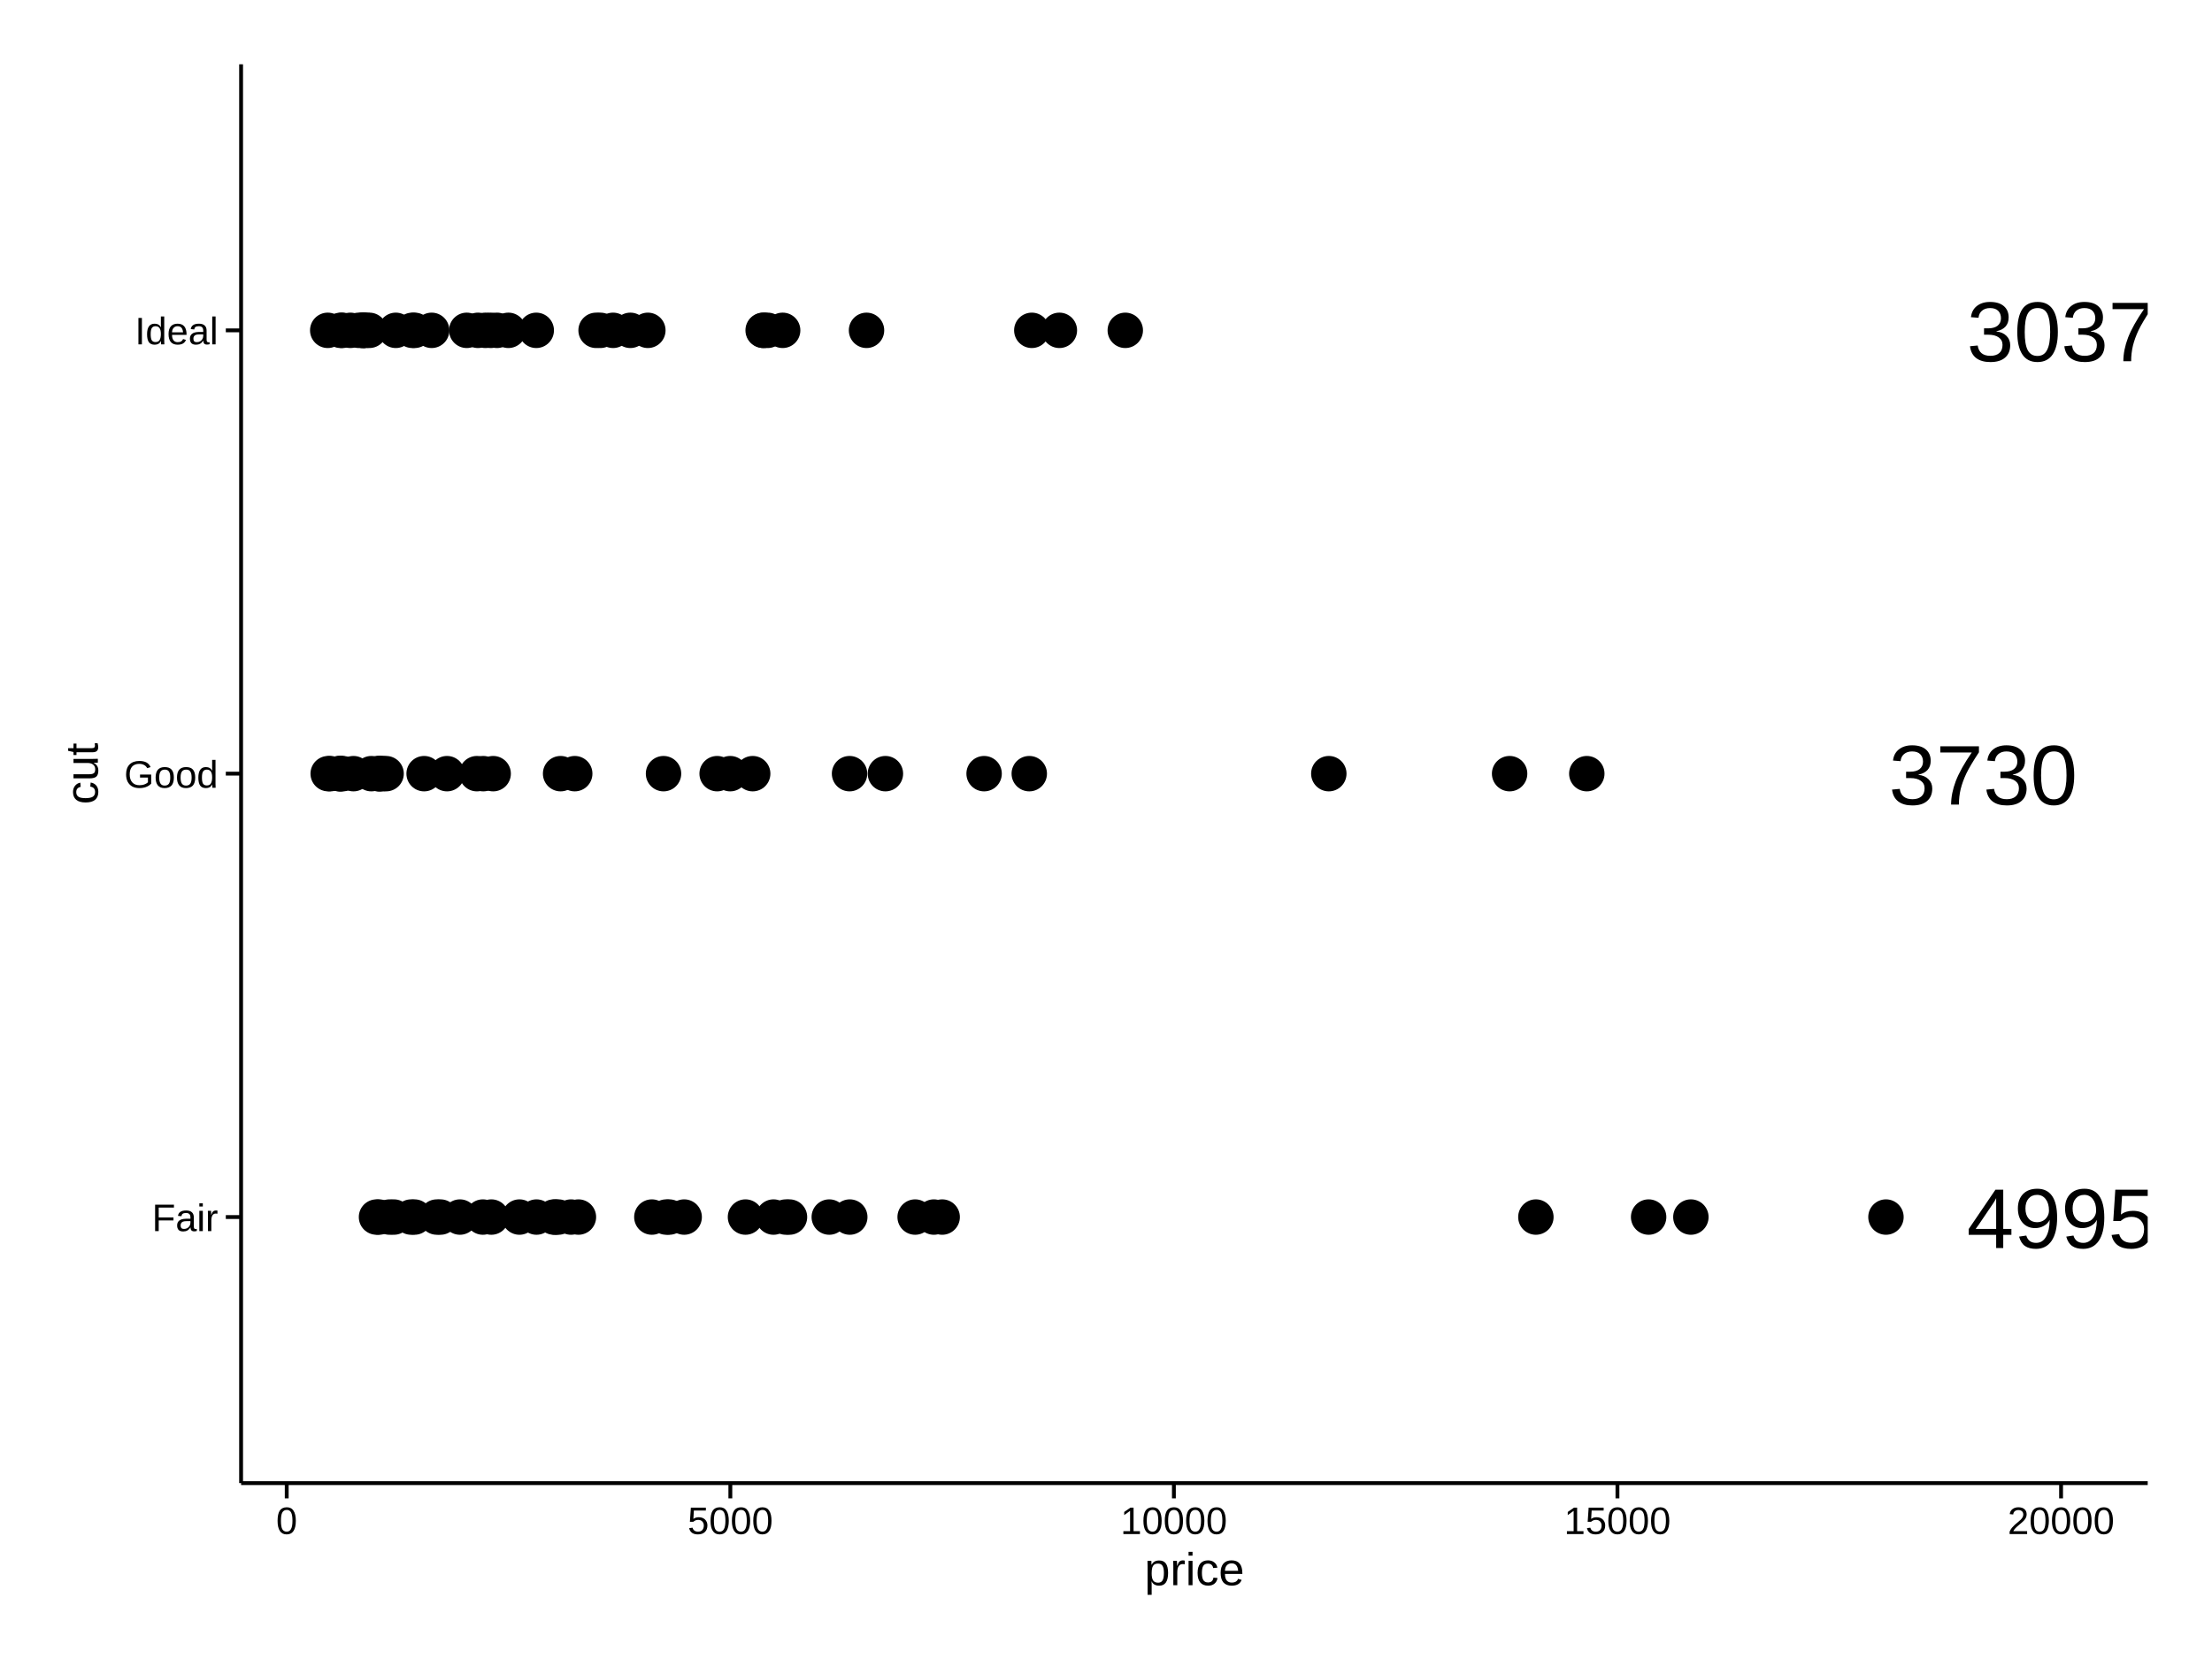
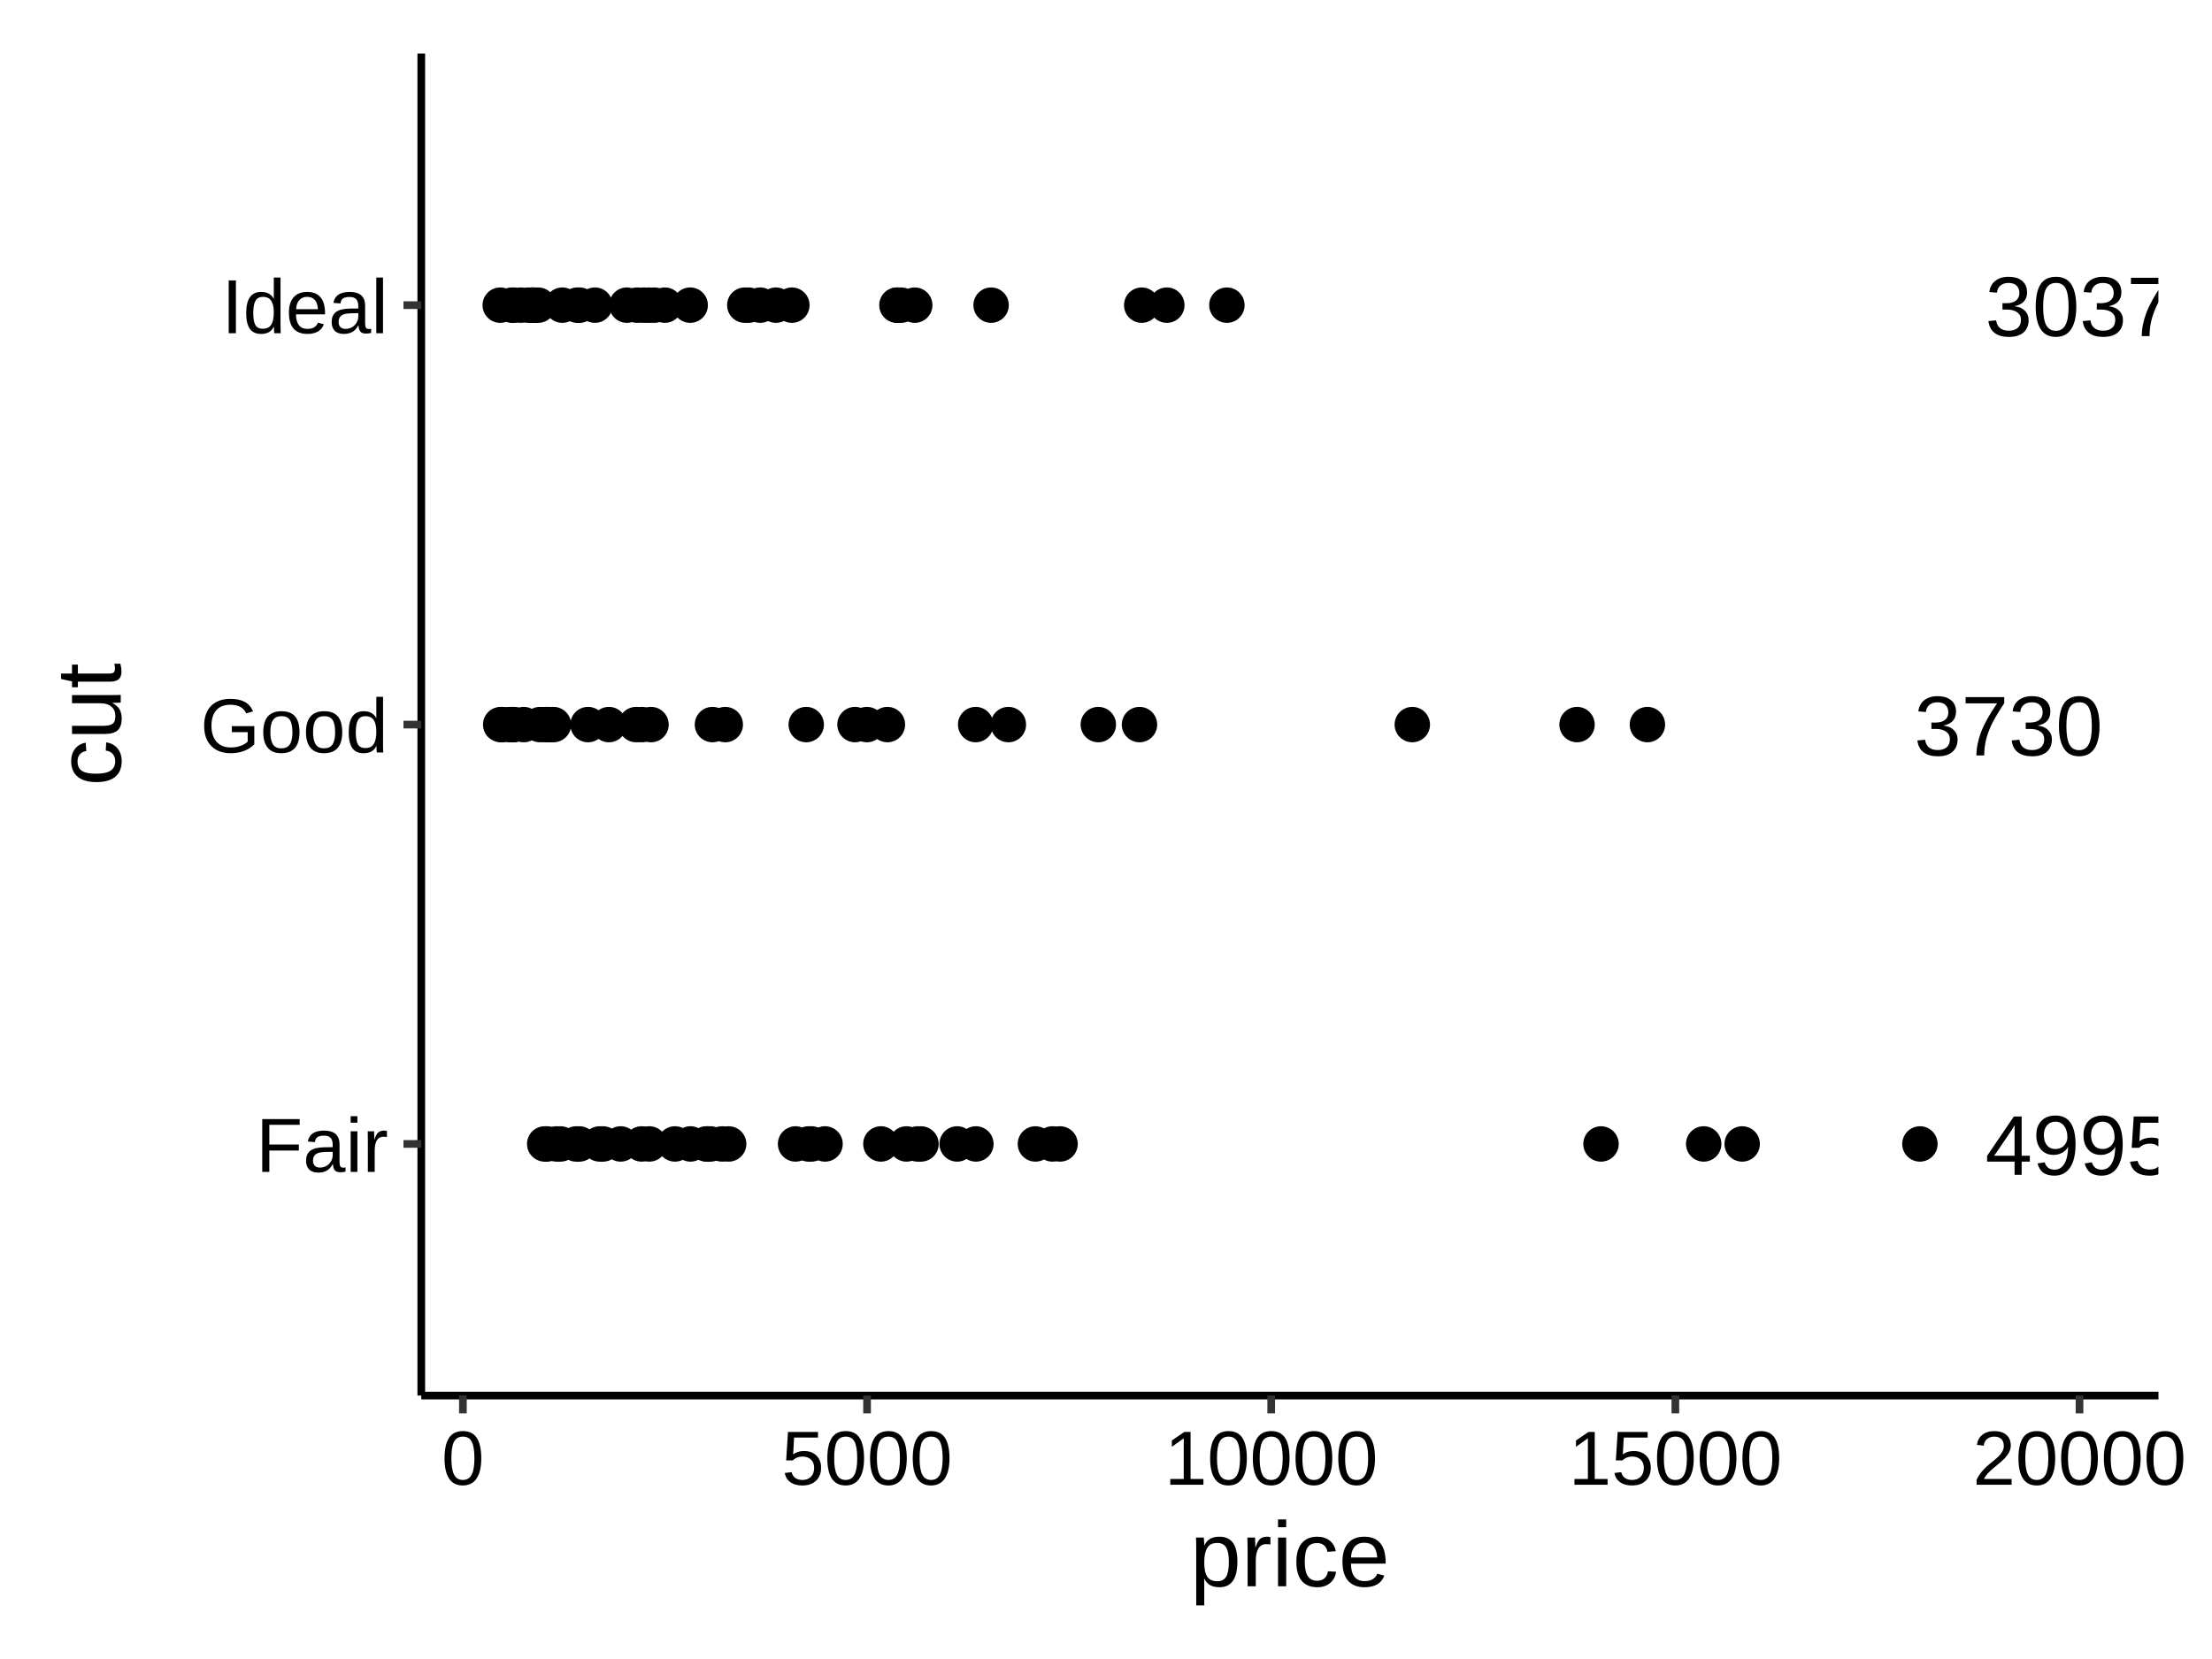
<svg xmlns="http://www.w3.org/2000/svg" class="svglite" width="288.00pt" height="216.00pt" viewBox="0 0 288.00 216.00">
  <defs>
    <style type="text/css">
    .svglite line, .svglite polyline, .svglite polygon, .svglite path, .svglite rect, .svglite circle {
      fill: none;
      stroke: #000000;
      stroke-linecap: round;
      stroke-linejoin: round;
      stroke-miterlimit: 10.00;
    }
    .svglite text {
      white-space: pre;
    }
  </style>
  </defs>
  <rect width="100%" height="100%" style="stroke: none; fill: none;" />
  <defs>
    <clipPath id="cpMC4wMHwyODguMDB8MC4wMHwyMTYuMDA=">
      <rect x="0.00" y="0.00" width="288.00" height="216.00" />
    </clipPath>
  </defs>
  <g clip-path="url(#cpMC4wMHwyODguMDB8MC4wMHwyMTYuMDA=)">
</g>
  <defs>
-     <clipPath id="cpMzEuMzl8Mjc5LjYzfDguMzd8MTkzLjEw">
-       <rect x="31.39" y="8.37" width="248.24" height="184.73" />
+     <clipPath id="cpNTQuODV8MjgxLjAzfDYuOTd8MTgxLjcw">
+       <rect x="54.85" y="6.97" width="226.17" height="174.72" />
    </clipPath>
  </defs>
-   <g clip-path="url(#cpMzEuMzl8Mjc5LjYzfDguMzd8MTkzLjEw)">
-     <circle cx="72.30" cy="158.46" r="1.95" style="stroke-width: 0.71; fill: #000000;" />
-     <circle cx="173.01" cy="100.73" r="1.95" style="stroke-width: 0.71; fill: #000000;" />
-     <circle cx="60.77" cy="43.01" r="1.95" style="stroke-width: 0.71; fill: #000000;" />
-     <circle cx="146.51" cy="43.01" r="1.95" style="stroke-width: 0.71; fill: #000000;" />
-     <circle cx="66.19" cy="43.01" r="1.95" style="stroke-width: 0.71; fill: #000000;" />
-     <circle cx="199.97" cy="158.46" r="1.95" style="stroke-width: 0.71; fill: #000000;" />
-     <circle cx="46.02" cy="100.73" r="1.95" style="stroke-width: 0.71; fill: #000000;" />
-     <circle cx="49.22" cy="100.73" r="1.95" style="stroke-width: 0.71; fill: #000000;" />
-     <circle cx="101.90" cy="43.01" r="1.95" style="stroke-width: 0.71; fill: #000000;" />
-     <circle cx="56.87" cy="158.46" r="1.95" style="stroke-width: 0.71; fill: #000000;" />
-     <circle cx="128.13" cy="100.73" r="1.95" style="stroke-width: 0.71; fill: #000000;" />
-     <circle cx="74.35" cy="158.46" r="1.95" style="stroke-width: 0.71; fill: #000000;" />
-     <circle cx="56.20" cy="43.01" r="1.95" style="stroke-width: 0.71; fill: #000000;" />
-     <circle cx="46.71" cy="43.01" r="1.95" style="stroke-width: 0.71; fill: #000000;" />
-     <circle cx="44.40" cy="100.73" r="1.95" style="stroke-width: 0.71; fill: #000000;" />
-     <circle cx="42.73" cy="100.73" r="1.95" style="stroke-width: 0.71; fill: #000000;" />
-     <circle cx="63.20" cy="43.01" r="1.95" style="stroke-width: 0.71; fill: #000000;" />
-     <circle cx="49.02" cy="158.46" r="1.95" style="stroke-width: 0.71; fill: #000000;" />
-     <circle cx="62.23" cy="43.01" r="1.95" style="stroke-width: 0.71; fill: #000000;" />
-     <circle cx="72.11" cy="158.46" r="1.95" style="stroke-width: 0.71; fill: #000000;" />
-     <circle cx="49.81" cy="100.73" r="1.95" style="stroke-width: 0.71; fill: #000000;" />
-     <circle cx="74.83" cy="100.73" r="1.95" style="stroke-width: 0.71; fill: #000000;" />
-     <circle cx="50.71" cy="158.46" r="1.95" style="stroke-width: 0.71; fill: #000000;" />
-     <circle cx="86.39" cy="100.73" r="1.95" style="stroke-width: 0.71; fill: #000000;" />
-     <circle cx="220.15" cy="158.46" r="1.95" style="stroke-width: 0.71; fill: #000000;" />
-     <circle cx="45.62" cy="43.01" r="1.95" style="stroke-width: 0.71; fill: #000000;" />
-     <circle cx="95.07" cy="100.73" r="1.95" style="stroke-width: 0.71; fill: #000000;" />
-     <circle cx="110.64" cy="158.46" r="1.95" style="stroke-width: 0.71; fill: #000000;" />
-     <circle cx="63.90" cy="43.01" r="1.95" style="stroke-width: 0.71; fill: #000000;" />
-     <circle cx="53.52" cy="158.46" r="1.95" style="stroke-width: 0.71; fill: #000000;" />
-     <circle cx="134.34" cy="43.01" r="1.95" style="stroke-width: 0.71; fill: #000000;" />
-     <circle cx="102.79" cy="158.46" r="1.95" style="stroke-width: 0.71; fill: #000000;" />
-     <circle cx="98.00" cy="100.73" r="1.95" style="stroke-width: 0.71; fill: #000000;" />
-     <circle cx="64.21" cy="100.73" r="1.95" style="stroke-width: 0.71; fill: #000000;" />
-     <circle cx="112.82" cy="43.01" r="1.95" style="stroke-width: 0.71; fill: #000000;" />
-     <circle cx="107.97" cy="158.46" r="1.95" style="stroke-width: 0.71; fill: #000000;" />
-     <circle cx="69.82" cy="43.01" r="1.95" style="stroke-width: 0.71; fill: #000000;" />
-     <circle cx="99.95" cy="43.01" r="1.95" style="stroke-width: 0.71; fill: #000000;" />
-     <circle cx="47.30" cy="43.01" r="1.95" style="stroke-width: 0.71; fill: #000000;" />
-     <circle cx="122.67" cy="158.46" r="1.95" style="stroke-width: 0.71; fill: #000000;" />
-     <circle cx="82.07" cy="43.01" r="1.95" style="stroke-width: 0.71; fill: #000000;" />
-     <circle cx="44.14" cy="100.73" r="1.95" style="stroke-width: 0.71; fill: #000000;" />
-     <circle cx="100.71" cy="158.46" r="1.95" style="stroke-width: 0.71; fill: #000000;" />
-     <circle cx="72.99" cy="100.73" r="1.95" style="stroke-width: 0.71; fill: #000000;" />
-     <circle cx="62.87" cy="158.46" r="1.95" style="stroke-width: 0.71; fill: #000000;" />
-     <circle cx="49.35" cy="158.46" r="1.95" style="stroke-width: 0.71; fill: #000000;" />
-     <circle cx="99.36" cy="43.01" r="1.95" style="stroke-width: 0.71; fill: #000000;" />
-     <circle cx="121.59" cy="158.46" r="1.95" style="stroke-width: 0.71; fill: #000000;" />
-     <circle cx="137.93" cy="43.01" r="1.95" style="stroke-width: 0.71; fill: #000000;" />
-     <circle cx="93.37" cy="100.73" r="1.95" style="stroke-width: 0.71; fill: #000000;" />
-     <circle cx="115.28" cy="100.73" r="1.95" style="stroke-width: 0.71; fill: #000000;" />
-     <circle cx="63.97" cy="158.46" r="1.95" style="stroke-width: 0.71; fill: #000000;" />
-     <circle cx="49.49" cy="100.73" r="1.95" style="stroke-width: 0.71; fill: #000000;" />
-     <circle cx="48.09" cy="43.01" r="1.95" style="stroke-width: 0.71; fill: #000000;" />
-     <circle cx="72.70" cy="158.46" r="1.95" style="stroke-width: 0.71; fill: #000000;" />
-     <circle cx="50.27" cy="100.73" r="1.95" style="stroke-width: 0.71; fill: #000000;" />
-     <circle cx="47.30" cy="43.01" r="1.95" style="stroke-width: 0.71; fill: #000000;" />
-     <circle cx="75.31" cy="158.46" r="1.95" style="stroke-width: 0.71; fill: #000000;" />
-     <circle cx="84.87" cy="158.46" r="1.95" style="stroke-width: 0.71; fill: #000000;" />
-     <circle cx="44.35" cy="43.01" r="1.95" style="stroke-width: 0.71; fill: #000000;" />
-     <circle cx="44.62" cy="100.73" r="1.95" style="stroke-width: 0.71; fill: #000000;" />
-     <circle cx="58.20" cy="100.73" r="1.95" style="stroke-width: 0.71; fill: #000000;" />
-     <circle cx="102.31" cy="158.46" r="1.95" style="stroke-width: 0.71; fill: #000000;" />
-     <circle cx="89.08" cy="158.46" r="1.95" style="stroke-width: 0.71; fill: #000000;" />
-     <circle cx="59.88" cy="158.46" r="1.95" style="stroke-width: 0.71; fill: #000000;" />
-     <circle cx="69.85" cy="158.46" r="1.95" style="stroke-width: 0.71; fill: #000000;" />
-     <circle cx="53.99" cy="43.01" r="1.95" style="stroke-width: 0.71; fill: #000000;" />
-     <circle cx="245.55" cy="158.46" r="1.95" style="stroke-width: 0.71; fill: #000000;" />
-     <circle cx="43.01" cy="100.73" r="1.95" style="stroke-width: 0.71; fill: #000000;" />
-     <circle cx="86.74" cy="158.46" r="1.95" style="stroke-width: 0.71; fill: #000000;" />
-     <circle cx="64.71" cy="43.01" r="1.95" style="stroke-width: 0.71; fill: #000000;" />
-     <circle cx="49.37" cy="100.73" r="1.95" style="stroke-width: 0.71; fill: #000000;" />
-     <circle cx="51.53" cy="43.01" r="1.95" style="stroke-width: 0.71; fill: #000000;" />
-     <circle cx="55.22" cy="100.73" r="1.95" style="stroke-width: 0.71; fill: #000000;" />
-     <circle cx="62.92" cy="100.73" r="1.95" style="stroke-width: 0.71; fill: #000000;" />
-     <circle cx="57.35" cy="158.46" r="1.95" style="stroke-width: 0.71; fill: #000000;" />
-     <circle cx="67.63" cy="158.46" r="1.95" style="stroke-width: 0.71; fill: #000000;" />
-     <circle cx="78.17" cy="43.01" r="1.95" style="stroke-width: 0.71; fill: #000000;" />
-     <circle cx="97.06" cy="158.46" r="1.95" style="stroke-width: 0.71; fill: #000000;" />
-     <circle cx="84.35" cy="43.01" r="1.95" style="stroke-width: 0.71; fill: #000000;" />
-     <circle cx="48.35" cy="100.73" r="1.95" style="stroke-width: 0.71; fill: #000000;" />
-     <circle cx="62.09" cy="100.73" r="1.95" style="stroke-width: 0.71; fill: #000000;" />
-     <circle cx="77.61" cy="43.01" r="1.95" style="stroke-width: 0.71; fill: #000000;" />
-     <circle cx="53.68" cy="43.01" r="1.95" style="stroke-width: 0.71; fill: #000000;" />
-     <circle cx="119.15" cy="158.46" r="1.95" style="stroke-width: 0.71; fill: #000000;" />
-     <circle cx="47.63" cy="43.01" r="1.95" style="stroke-width: 0.71; fill: #000000;" />
-     <circle cx="44.22" cy="100.73" r="1.95" style="stroke-width: 0.71; fill: #000000;" />
-     <circle cx="44.59" cy="43.01" r="1.95" style="stroke-width: 0.71; fill: #000000;" />
-     <circle cx="51.29" cy="158.46" r="1.95" style="stroke-width: 0.71; fill: #000000;" />
-     <circle cx="79.82" cy="43.01" r="1.95" style="stroke-width: 0.71; fill: #000000;" />
-     <circle cx="134.01" cy="100.73" r="1.95" style="stroke-width: 0.71; fill: #000000;" />
-     <circle cx="206.60" cy="100.73" r="1.95" style="stroke-width: 0.71; fill: #000000;" />
-     <circle cx="99.43" cy="43.01" r="1.95" style="stroke-width: 0.71; fill: #000000;" />
-     <circle cx="42.67" cy="43.01" r="1.95" style="stroke-width: 0.71; fill: #000000;" />
-     <circle cx="53.97" cy="158.46" r="1.95" style="stroke-width: 0.71; fill: #000000;" />
-     <circle cx="47.20" cy="43.01" r="1.95" style="stroke-width: 0.71; fill: #000000;" />
-     <circle cx="196.55" cy="100.73" r="1.95" style="stroke-width: 0.71; fill: #000000;" />
-     <circle cx="87.14" cy="158.46" r="1.95" style="stroke-width: 0.71; fill: #000000;" />
-     <circle cx="214.65" cy="158.46" r="1.95" style="stroke-width: 0.71; fill: #000000;" />
-     <circle cx="110.61" cy="100.73" r="1.95" style="stroke-width: 0.71; fill: #000000;" />
-     <text x="268.35" y="162.49" text-anchor="middle" style="font-size: 11.04px; font-family: &quot;Liberation Sans&quot;;" textLength="28.08px" lengthAdjust="spacingAndGlyphs">4995</text>
-     <text x="258.20" y="104.76" text-anchor="middle" style="font-size: 11.04px; font-family: &quot;Liberation Sans&quot;;" textLength="28.08px" lengthAdjust="spacingAndGlyphs">3730</text>
-     <text x="268.35" y="47.03" text-anchor="middle" style="font-size: 11.04px; font-family: &quot;Liberation Sans&quot;;" textLength="28.08px" lengthAdjust="spacingAndGlyphs">3037</text>
+   <g clip-path="url(#cpNTQuODV8MjgxLjAzfDYuOTd8MTgxLjcw)">
+     <circle cx="92.13" cy="148.94" r="1.95" style="stroke-width: 0.71; fill: #000000;" />
+     <circle cx="183.88" cy="94.34" r="1.95" style="stroke-width: 0.71; fill: #000000;" />
+     <circle cx="81.62" cy="39.73" r="1.95" style="stroke-width: 0.71; fill: #000000;" />
+     <circle cx="159.74" cy="39.73" r="1.95" style="stroke-width: 0.71; fill: #000000;" />
+     <circle cx="86.56" cy="39.73" r="1.95" style="stroke-width: 0.71; fill: #000000;" />
+     <circle cx="208.45" cy="148.94" r="1.95" style="stroke-width: 0.71; fill: #000000;" />
+     <circle cx="68.19" cy="94.34" r="1.95" style="stroke-width: 0.71; fill: #000000;" />
+     <circle cx="71.10" cy="94.34" r="1.95" style="stroke-width: 0.71; fill: #000000;" />
+     <circle cx="119.10" cy="39.73" r="1.95" style="stroke-width: 0.71; fill: #000000;" />
+     <circle cx="78.07" cy="148.94" r="1.95" style="stroke-width: 0.71; fill: #000000;" />
+     <circle cx="143.00" cy="94.34" r="1.95" style="stroke-width: 0.71; fill: #000000;" />
+     <circle cx="94.00" cy="148.94" r="1.95" style="stroke-width: 0.71; fill: #000000;" />
+     <circle cx="77.46" cy="39.73" r="1.95" style="stroke-width: 0.71; fill: #000000;" />
+     <circle cx="68.82" cy="39.73" r="1.95" style="stroke-width: 0.71; fill: #000000;" />
+     <circle cx="66.71" cy="94.34" r="1.95" style="stroke-width: 0.71; fill: #000000;" />
+     <circle cx="65.19" cy="94.34" r="1.95" style="stroke-width: 0.71; fill: #000000;" />
+     <circle cx="83.83" cy="39.73" r="1.95" style="stroke-width: 0.71; fill: #000000;" />
+     <circle cx="70.92" cy="148.94" r="1.95" style="stroke-width: 0.71; fill: #000000;" />
+     <circle cx="82.95" cy="39.73" r="1.95" style="stroke-width: 0.71; fill: #000000;" />
+     <circle cx="91.96" cy="148.94" r="1.95" style="stroke-width: 0.71; fill: #000000;" />
+     <circle cx="71.64" cy="94.34" r="1.95" style="stroke-width: 0.71; fill: #000000;" />
+     <circle cx="94.43" cy="94.34" r="1.95" style="stroke-width: 0.71; fill: #000000;" />
+     <circle cx="72.46" cy="148.94" r="1.95" style="stroke-width: 0.71; fill: #000000;" />
+     <circle cx="104.97" cy="94.34" r="1.95" style="stroke-width: 0.71; fill: #000000;" />
+     <circle cx="226.83" cy="148.94" r="1.95" style="stroke-width: 0.71; fill: #000000;" />
+     <circle cx="67.82" cy="39.73" r="1.95" style="stroke-width: 0.71; fill: #000000;" />
+     <circle cx="112.87" cy="94.34" r="1.95" style="stroke-width: 0.71; fill: #000000;" />
+     <circle cx="127.06" cy="148.94" r="1.95" style="stroke-width: 0.71; fill: #000000;" />
+     <circle cx="84.48" cy="39.73" r="1.95" style="stroke-width: 0.71; fill: #000000;" />
+     <circle cx="75.02" cy="148.94" r="1.95" style="stroke-width: 0.71; fill: #000000;" />
+     <circle cx="148.65" cy="39.73" r="1.95" style="stroke-width: 0.71; fill: #000000;" />
+     <circle cx="119.91" cy="148.94" r="1.95" style="stroke-width: 0.71; fill: #000000;" />
+     <circle cx="115.54" cy="94.34" r="1.95" style="stroke-width: 0.71; fill: #000000;" />
+     <circle cx="84.76" cy="94.34" r="1.95" style="stroke-width: 0.71; fill: #000000;" />
+     <circle cx="129.04" cy="39.73" r="1.95" style="stroke-width: 0.71; fill: #000000;" />
+     <circle cx="124.62" cy="148.94" r="1.95" style="stroke-width: 0.71; fill: #000000;" />
+     <circle cx="89.86" cy="39.73" r="1.95" style="stroke-width: 0.71; fill: #000000;" />
+     <circle cx="117.32" cy="39.73" r="1.95" style="stroke-width: 0.71; fill: #000000;" />
+     <circle cx="69.35" cy="39.73" r="1.95" style="stroke-width: 0.71; fill: #000000;" />
+     <circle cx="138.02" cy="148.94" r="1.95" style="stroke-width: 0.71; fill: #000000;" />
+     <circle cx="101.03" cy="39.73" r="1.95" style="stroke-width: 0.71; fill: #000000;" />
+     <circle cx="66.47" cy="94.34" r="1.95" style="stroke-width: 0.71; fill: #000000;" />
+     <circle cx="118.02" cy="148.94" r="1.95" style="stroke-width: 0.71; fill: #000000;" />
+     <circle cx="92.76" cy="94.34" r="1.95" style="stroke-width: 0.71; fill: #000000;" />
+     <circle cx="83.54" cy="148.94" r="1.95" style="stroke-width: 0.71; fill: #000000;" />
+     <circle cx="71.22" cy="148.94" r="1.95" style="stroke-width: 0.71; fill: #000000;" />
+     <circle cx="116.78" cy="39.73" r="1.95" style="stroke-width: 0.71; fill: #000000;" />
+     <circle cx="137.03" cy="148.94" r="1.95" style="stroke-width: 0.71; fill: #000000;" />
+     <circle cx="151.92" cy="39.73" r="1.95" style="stroke-width: 0.71; fill: #000000;" />
+     <circle cx="111.32" cy="94.34" r="1.95" style="stroke-width: 0.71; fill: #000000;" />
+     <circle cx="131.29" cy="94.34" r="1.95" style="stroke-width: 0.71; fill: #000000;" />
+     <circle cx="84.54" cy="148.94" r="1.95" style="stroke-width: 0.71; fill: #000000;" />
+     <circle cx="71.34" cy="94.34" r="1.95" style="stroke-width: 0.71; fill: #000000;" />
+     <circle cx="70.07" cy="39.73" r="1.95" style="stroke-width: 0.71; fill: #000000;" />
+     <circle cx="92.50" cy="148.94" r="1.95" style="stroke-width: 0.71; fill: #000000;" />
+     <circle cx="72.06" cy="94.34" r="1.95" style="stroke-width: 0.71; fill: #000000;" />
+     <circle cx="69.35" cy="39.73" r="1.95" style="stroke-width: 0.71; fill: #000000;" />
+     <circle cx="94.87" cy="148.94" r="1.95" style="stroke-width: 0.71; fill: #000000;" />
+     <circle cx="103.58" cy="148.94" r="1.95" style="stroke-width: 0.71; fill: #000000;" />
+     <circle cx="66.66" cy="39.73" r="1.95" style="stroke-width: 0.71; fill: #000000;" />
+     <circle cx="66.91" cy="94.34" r="1.95" style="stroke-width: 0.71; fill: #000000;" />
+     <circle cx="79.28" cy="94.34" r="1.95" style="stroke-width: 0.71; fill: #000000;" />
+     <circle cx="119.47" cy="148.94" r="1.95" style="stroke-width: 0.71; fill: #000000;" />
+     <circle cx="107.42" cy="148.94" r="1.95" style="stroke-width: 0.71; fill: #000000;" />
+     <circle cx="80.81" cy="148.94" r="1.95" style="stroke-width: 0.71; fill: #000000;" />
+     <circle cx="89.90" cy="148.94" r="1.95" style="stroke-width: 0.71; fill: #000000;" />
+     <circle cx="75.45" cy="39.73" r="1.95" style="stroke-width: 0.71; fill: #000000;" />
+     <circle cx="249.97" cy="148.94" r="1.95" style="stroke-width: 0.71; fill: #000000;" />
+     <circle cx="65.44" cy="94.34" r="1.95" style="stroke-width: 0.71; fill: #000000;" />
+     <circle cx="105.28" cy="148.94" r="1.95" style="stroke-width: 0.71; fill: #000000;" />
+     <circle cx="85.21" cy="39.73" r="1.95" style="stroke-width: 0.71; fill: #000000;" />
+     <circle cx="71.24" cy="94.34" r="1.95" style="stroke-width: 0.71; fill: #000000;" />
+     <circle cx="73.21" cy="39.73" r="1.95" style="stroke-width: 0.71; fill: #000000;" />
+     <circle cx="76.56" cy="94.34" r="1.95" style="stroke-width: 0.71; fill: #000000;" />
+     <circle cx="83.58" cy="94.34" r="1.95" style="stroke-width: 0.71; fill: #000000;" />
+     <circle cx="78.51" cy="148.94" r="1.95" style="stroke-width: 0.71; fill: #000000;" />
+     <circle cx="87.88" cy="148.94" r="1.95" style="stroke-width: 0.71; fill: #000000;" />
+     <circle cx="97.47" cy="39.73" r="1.95" style="stroke-width: 0.71; fill: #000000;" />
+     <circle cx="114.69" cy="148.94" r="1.95" style="stroke-width: 0.71; fill: #000000;" />
+     <circle cx="103.10" cy="39.73" r="1.95" style="stroke-width: 0.71; fill: #000000;" />
+     <circle cx="70.31" cy="94.34" r="1.95" style="stroke-width: 0.71; fill: #000000;" />
+     <circle cx="82.82" cy="94.34" r="1.95" style="stroke-width: 0.71; fill: #000000;" />
+     <circle cx="96.97" cy="39.73" r="1.95" style="stroke-width: 0.71; fill: #000000;" />
+     <circle cx="75.16" cy="39.73" r="1.95" style="stroke-width: 0.71; fill: #000000;" />
+     <circle cx="134.81" cy="148.94" r="1.95" style="stroke-width: 0.71; fill: #000000;" />
+     <circle cx="69.65" cy="39.73" r="1.95" style="stroke-width: 0.71; fill: #000000;" />
+     <circle cx="66.54" cy="94.34" r="1.95" style="stroke-width: 0.71; fill: #000000;" />
+     <circle cx="66.88" cy="39.73" r="1.95" style="stroke-width: 0.71; fill: #000000;" />
+     <circle cx="72.98" cy="148.94" r="1.95" style="stroke-width: 0.71; fill: #000000;" />
+     <circle cx="98.98" cy="39.73" r="1.95" style="stroke-width: 0.71; fill: #000000;" />
+     <circle cx="148.36" cy="94.34" r="1.95" style="stroke-width: 0.71; fill: #000000;" />
+     <circle cx="214.49" cy="94.34" r="1.95" style="stroke-width: 0.71; fill: #000000;" />
+     <circle cx="116.85" cy="39.73" r="1.95" style="stroke-width: 0.71; fill: #000000;" />
+     <circle cx="65.13" cy="39.73" r="1.95" style="stroke-width: 0.71; fill: #000000;" />
+     <circle cx="75.43" cy="148.94" r="1.95" style="stroke-width: 0.71; fill: #000000;" />
+     <circle cx="69.26" cy="39.73" r="1.95" style="stroke-width: 0.71; fill: #000000;" />
+     <circle cx="205.33" cy="94.34" r="1.95" style="stroke-width: 0.71; fill: #000000;" />
+     <circle cx="105.65" cy="148.94" r="1.95" style="stroke-width: 0.71; fill: #000000;" />
+     <circle cx="221.82" cy="148.94" r="1.95" style="stroke-width: 0.71; fill: #000000;" />
+     <circle cx="127.03" cy="94.34" r="1.95" style="stroke-width: 0.71; fill: #000000;" />
+     <text x="270.75" y="152.96" text-anchor="middle" style="font-size: 11.04px; font-family: &quot;Liberation Sans&quot;;" textLength="28.08px" lengthAdjust="spacingAndGlyphs">4995</text>
+     <text x="261.50" y="98.36" text-anchor="middle" style="font-size: 11.04px; font-family: &quot;Liberation Sans&quot;;" textLength="28.08px" lengthAdjust="spacingAndGlyphs">3730</text>
+     <text x="270.75" y="43.76" text-anchor="middle" style="font-size: 11.04px; font-family: &quot;Liberation Sans&quot;;" textLength="28.08px" lengthAdjust="spacingAndGlyphs">3037</text>
  </g>
  <g clip-path="url(#cpMC4wMHwyODguMDB8MC4wMHwyMTYuMDA=)">
-     <polyline points="31.39,193.10 31.39,8.37 " style="stroke-width: 0.50; stroke-linecap: butt;" />
-     <text x="28.40" y="160.29" text-anchor="end" style="font-size: 5.00px; font-family: &quot;Liberation Sans&quot;;" textLength="8.91px" lengthAdjust="spacingAndGlyphs">Fair</text>
-     <text x="28.40" y="102.56" text-anchor="end" style="font-size: 5.00px; font-family: &quot;Liberation Sans&quot;;" textLength="13.17px" lengthAdjust="spacingAndGlyphs">Good</text>
-     <text x="28.40" y="44.83" text-anchor="end" style="font-size: 5.00px; font-family: &quot;Liberation Sans&quot;;" textLength="12.18px" lengthAdjust="spacingAndGlyphs">Ideal</text>
-     <polyline points="29.40,158.46 31.39,158.46 " style="stroke-width: 0.50; stroke-linecap: butt;" />
-     <polyline points="29.40,100.73 31.39,100.73 " style="stroke-width: 0.50; stroke-linecap: butt;" />
-     <polyline points="29.40,43.01 31.39,43.01 " style="stroke-width: 0.50; stroke-linecap: butt;" />
-     <polyline points="31.39,193.10 279.63,193.10 " style="stroke-width: 0.50; stroke-linecap: butt;" />
-     <polyline points="37.33,195.09 37.33,193.10 " style="stroke-width: 0.50; stroke-linecap: butt;" />
-     <polyline points="95.09,195.09 95.09,193.10 " style="stroke-width: 0.50; stroke-linecap: butt;" />
-     <polyline points="152.84,195.09 152.84,193.10 " style="stroke-width: 0.50; stroke-linecap: butt;" />
-     <polyline points="210.59,195.09 210.59,193.10 " style="stroke-width: 0.50; stroke-linecap: butt;" />
-     <polyline points="268.35,195.09 268.35,193.10 " style="stroke-width: 0.50; stroke-linecap: butt;" />
-     <text x="37.33" y="199.73" text-anchor="middle" style="font-size: 5.00px; font-family: &quot;Liberation Sans&quot;;" textLength="3.18px" lengthAdjust="spacingAndGlyphs">0</text>
-     <text x="95.09" y="199.73" text-anchor="middle" style="font-size: 5.00px; font-family: &quot;Liberation Sans&quot;;" textLength="12.73px" lengthAdjust="spacingAndGlyphs">5000</text>
-     <text x="152.84" y="199.73" text-anchor="middle" style="font-size: 5.00px; font-family: &quot;Liberation Sans&quot;;" textLength="15.91px" lengthAdjust="spacingAndGlyphs">10000</text>
-     <text x="210.59" y="199.73" text-anchor="middle" style="font-size: 5.00px; font-family: &quot;Liberation Sans&quot;;" textLength="15.91px" lengthAdjust="spacingAndGlyphs">15000</text>
-     <text x="268.35" y="199.73" text-anchor="middle" style="font-size: 5.00px; font-family: &quot;Liberation Sans&quot;;" textLength="15.91px" lengthAdjust="spacingAndGlyphs">20000</text>
-     <text x="155.51" y="206.39" text-anchor="middle" style="font-size: 6.00px; font-family: &quot;Liberation Sans&quot;;" textLength="14.92px" lengthAdjust="spacingAndGlyphs">price</text>
-     <text transform="translate(12.74,100.73) rotate(-90)" text-anchor="middle" style="font-size: 6.00px; font-family: &quot;Liberation Sans&quot;;" textLength="9.45px" lengthAdjust="spacingAndGlyphs">cut</text>
+     <polyline points="54.85,181.70 54.85,6.97 " style="stroke-width: 1.00; stroke-linecap: butt;" />
+     <text x="50.54" y="152.58" text-anchor="end" style="font-size: 10.00px; font-family: &quot;Liberation Sans&quot;;" textLength="17.86px" lengthAdjust="spacingAndGlyphs">Fair</text>
+     <text x="50.54" y="97.98" text-anchor="end" style="font-size: 10.00px; font-family: &quot;Liberation Sans&quot;;" textLength="26.34px" lengthAdjust="spacingAndGlyphs">Good</text>
+     <text x="50.54" y="43.38" text-anchor="end" style="font-size: 10.00px; font-family: &quot;Liberation Sans&quot;;" textLength="24.36px" lengthAdjust="spacingAndGlyphs">Ideal</text>
+     <polyline points="52.53,148.94 54.85,148.94 " style="stroke-width: 1.00; stroke: #333333; stroke-linecap: butt;" />
+     <polyline points="52.53,94.34 54.85,94.34 " style="stroke-width: 1.00; stroke: #333333; stroke-linecap: butt;" />
+     <polyline points="52.53,39.73 54.85,39.73 " style="stroke-width: 1.00; stroke: #333333; stroke-linecap: butt;" />
+     <polyline points="54.85,181.70 281.03,181.70 " style="stroke-width: 1.00; stroke-linecap: butt;" />
+     <polyline points="60.27,184.02 60.27,181.70 " style="stroke-width: 1.00; stroke: #333333; stroke-linecap: butt;" />
+     <polyline points="112.89,184.02 112.89,181.70 " style="stroke-width: 1.00; stroke: #333333; stroke-linecap: butt;" />
+     <polyline points="165.51,184.02 165.51,181.70 " style="stroke-width: 1.00; stroke: #333333; stroke-linecap: butt;" />
+     <polyline points="218.13,184.02 218.13,181.70 " style="stroke-width: 1.00; stroke: #333333; stroke-linecap: butt;" />
+     <polyline points="270.75,184.02 270.75,181.70 " style="stroke-width: 1.00; stroke: #333333; stroke-linecap: butt;" />
+     <text x="60.27" y="193.31" text-anchor="middle" style="font-size: 10.00px; font-family: &quot;Liberation Sans&quot;;" textLength="6.36px" lengthAdjust="spacingAndGlyphs">0</text>
+     <text x="112.89" y="193.31" text-anchor="middle" style="font-size: 10.00px; font-family: &quot;Liberation Sans&quot;;" textLength="25.46px" lengthAdjust="spacingAndGlyphs">5000</text>
+     <text x="165.51" y="193.31" text-anchor="middle" style="font-size: 10.00px; font-family: &quot;Liberation Sans&quot;;" textLength="31.82px" lengthAdjust="spacingAndGlyphs">10000</text>
+     <text x="218.13" y="193.31" text-anchor="middle" style="font-size: 10.00px; font-family: &quot;Liberation Sans&quot;;" textLength="31.82px" lengthAdjust="spacingAndGlyphs">15000</text>
+     <text x="270.75" y="193.31" text-anchor="middle" style="font-size: 10.00px; font-family: &quot;Liberation Sans&quot;;" textLength="31.82px" lengthAdjust="spacingAndGlyphs">20000</text>
+     <text x="167.94" y="206.53" text-anchor="middle" style="font-size: 12.00px; font-family: &quot;Liberation Sans&quot;;" textLength="29.87px" lengthAdjust="spacingAndGlyphs">price</text>
+     <text transform="translate(15.72,94.34) rotate(-90)" text-anchor="middle" style="font-size: 12.00px; font-family: &quot;Liberation Sans&quot;;" textLength="18.92px" lengthAdjust="spacingAndGlyphs">cut</text>
  </g>
</svg>
